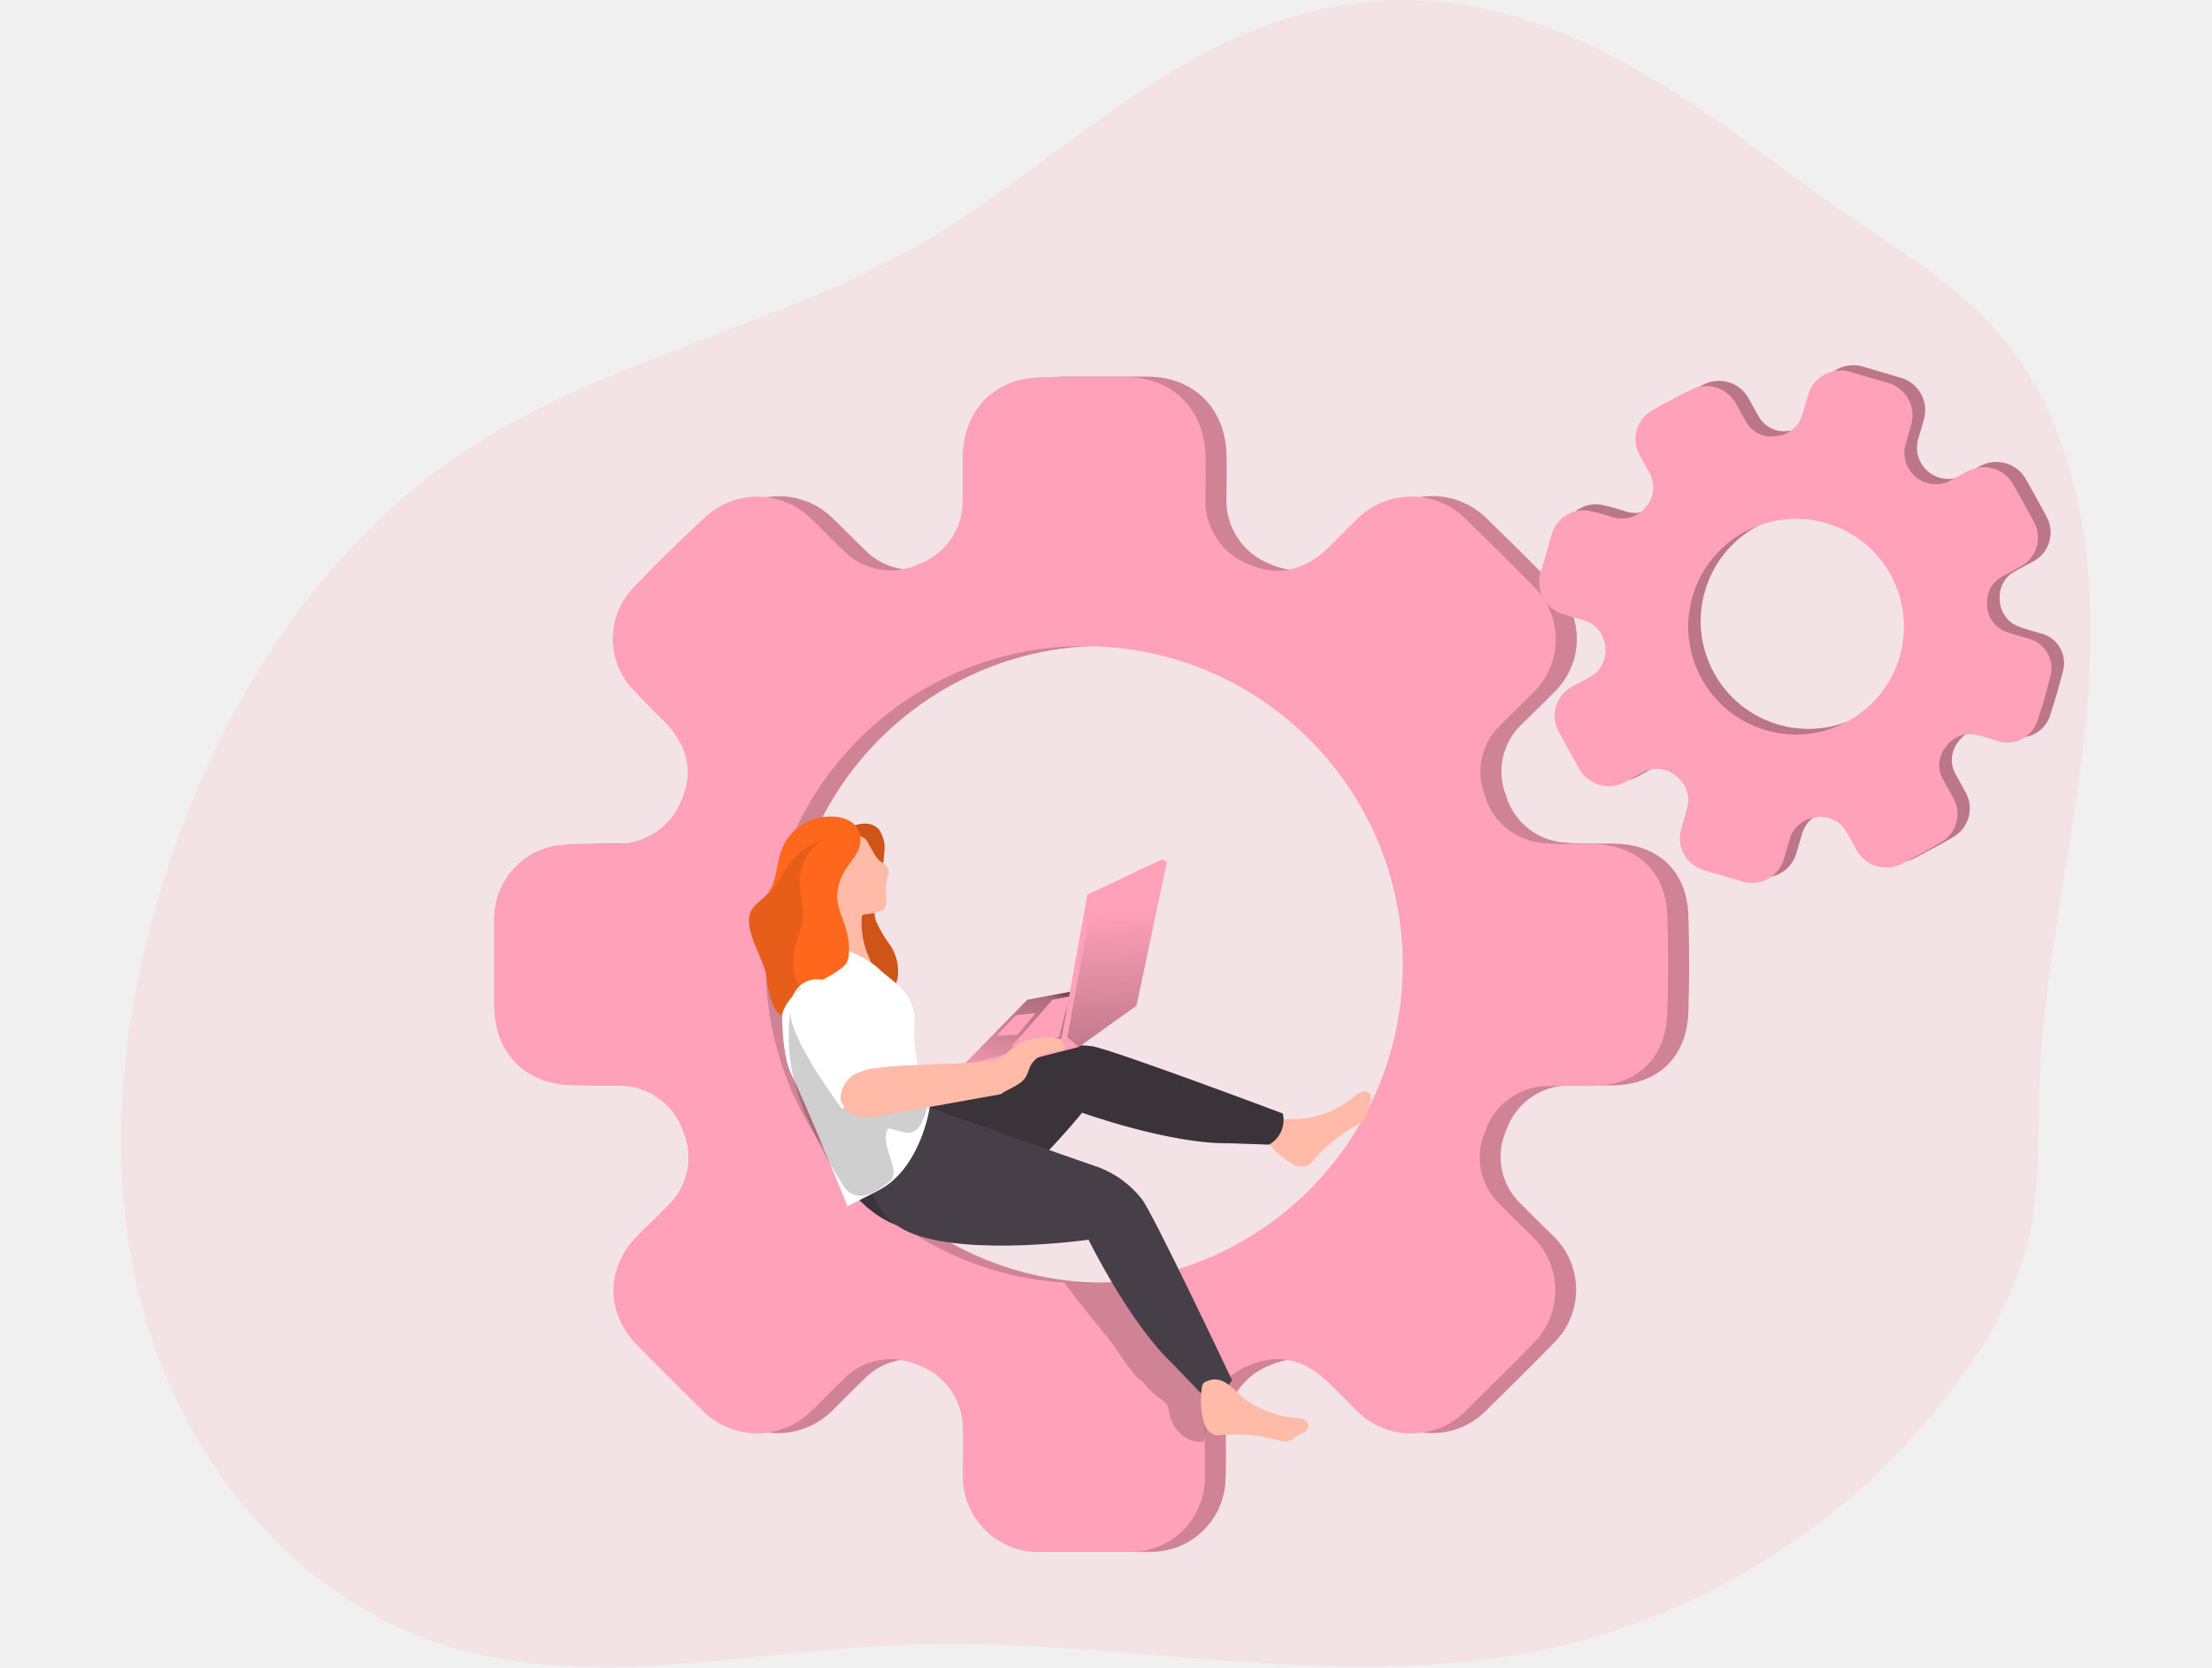
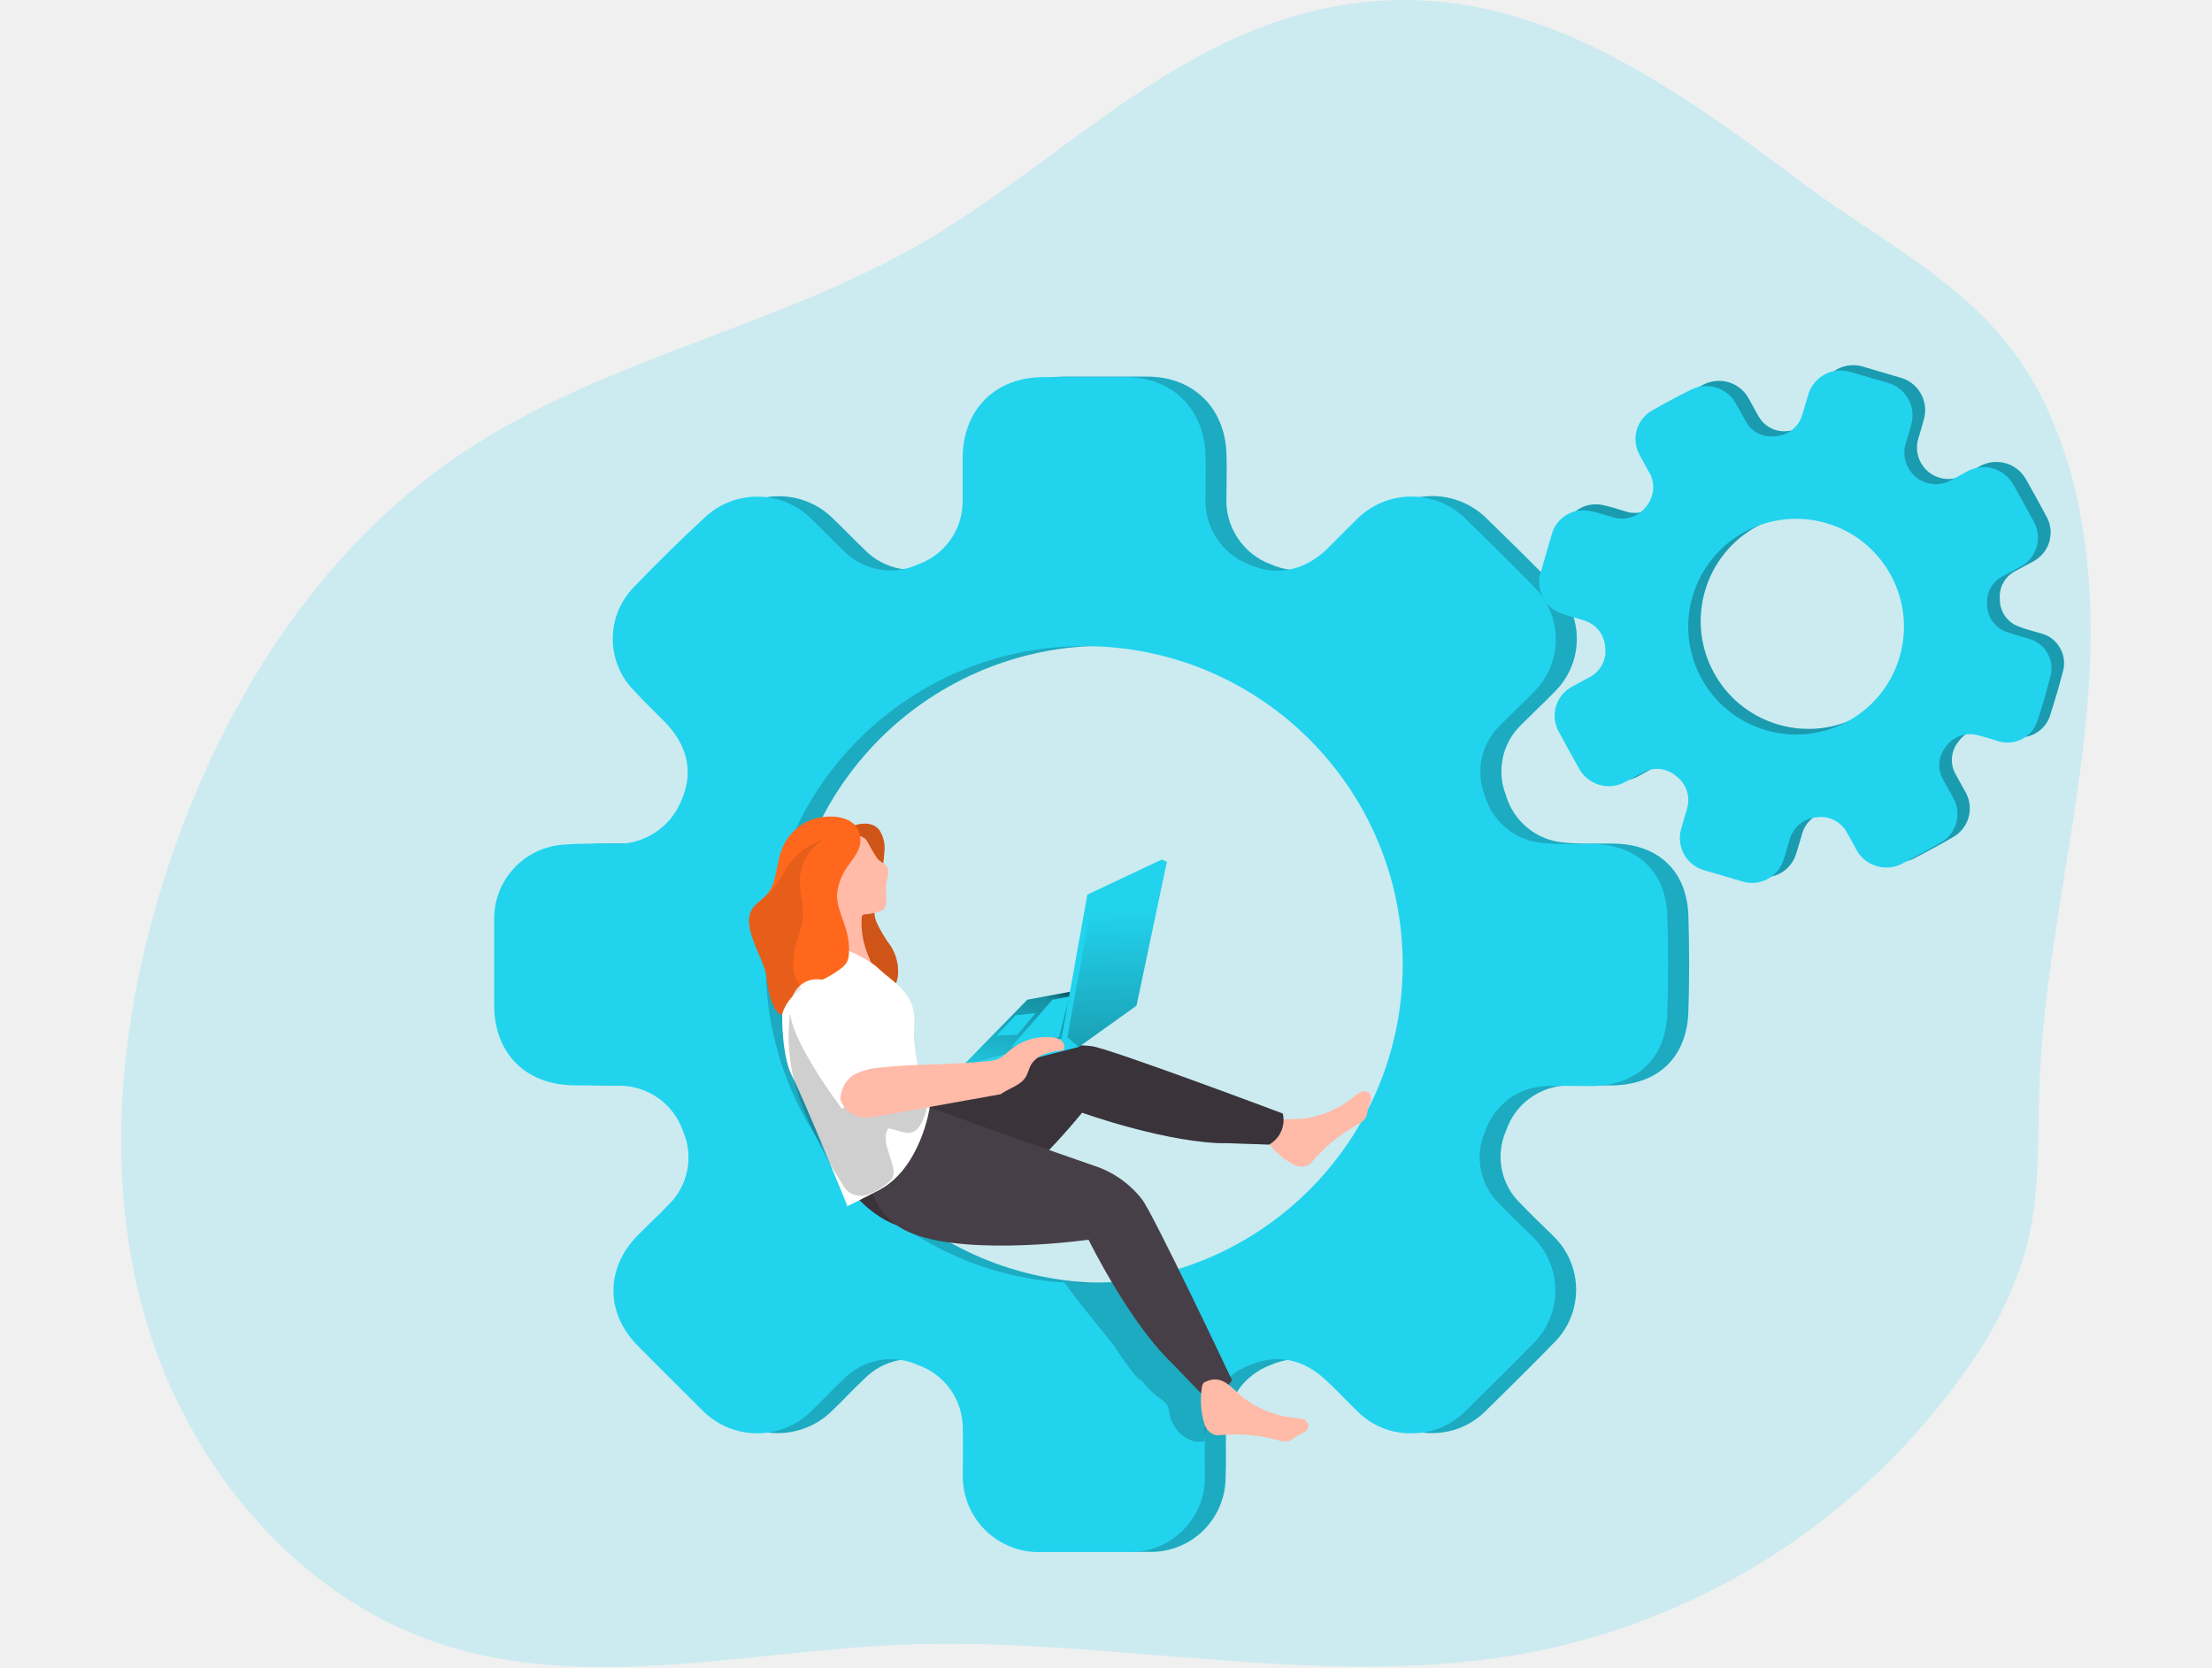
<svg xmlns="http://www.w3.org/2000/svg" xmlns:xlink="http://www.w3.org/1999/xlink" id="Layer_1" data-name="Layer 1" viewBox="0 0 273.96 231.89" width="406" height="306" class="illustration styles_illustrationTablet__1DWOa">
  <defs>
    <linearGradient id="linear-gradient" x1="128.14" y1="133.63" x2="122.41" y2="152.45" gradientUnits="userSpaceOnUse">
      <stop offset="0.01" />
      <stop offset="0.13" stop-opacity="0.69" />
      <stop offset="0.25" stop-opacity="0.32" />
      <stop offset="1" stop-opacity="0" />
    </linearGradient>
    <linearGradient id="linear-gradient-2" x1="139.7" y1="160.1" x2="138.29" y2="126.45" xlink:href="#linear-gradient" />
  </defs>
-   <path d="M191.15,10.92c-18.53,6.19-32.7,21-49.6,30.85C121.31,53.51,97.28,57.89,77.8,70.84c-20.36,13.53-34,35.49-41.5,58.75-6.43,20-8.64,41.88-2.74,62s20.74,38.29,40.68,44.94c20.49,6.83,42.74,1.12,64.32.22,29.51-1.24,59.41,6.66,88.38.91A96.56,96.56,0,0,0,287,198.15a53.43,53.43,0,0,0,8.18-16.85c1.86-7.29,1.47-14.93,1.76-22.45.69-18.32,5.49-36.27,6.8-54.56,1-13.86-.2-28.71-6.62-41.27-7.39-14.48-20.7-20.26-33.09-29.53C242.31,17.21,220,1.29,191.15,10.92Z" transform="translate(-30.12 -8)" fill="#ffa1b8" opacity="0.18" style="isolation: isolate;" />
+   <path d="M191.15,10.92c-18.53,6.19-32.7,21-49.6,30.85C121.31,53.51,97.28,57.89,77.8,70.84c-20.36,13.53-34,35.49-41.5,58.75-6.43,20-8.64,41.88-2.74,62s20.74,38.29,40.68,44.94c20.49,6.83,42.74,1.12,64.32.22,29.51-1.24,59.41,6.66,88.38.91A96.56,96.56,0,0,0,287,198.15a53.43,53.43,0,0,0,8.18-16.85c1.86-7.29,1.47-14.93,1.76-22.45.69-18.32,5.49-36.27,6.8-54.56,1-13.86-.2-28.71-6.62-41.27-7.39-14.48-20.7-20.26-33.09-29.53C242.31,17.21,220,1.29,191.15,10.92Z" transform="translate(-30.12 -8)" fill="#22d3ee" opacity="0.18" style="isolation: isolate;" />
  <g id="Q83r0t">
-     <path d="M276.08,127.68a4.56,4.56,0,0,1-2.82-2.18c-.45-.79-.86-1.61-1.32-2.39a4.14,4.14,0,0,0-4.31-2.22,4.21,4.21,0,0,0-3.72,3.12c-.3.93-.53,1.87-.84,2.79a4.59,4.59,0,0,1-5.77,3c-1.74-.49-3.49-1-5.23-1.53a4.65,4.65,0,0,1-3.23-5.82c.25-.93.57-1.85.81-2.79a4.15,4.15,0,0,0-1.55-4.52,4,4,0,0,0-4.65-.45c-.81.41-1.59.88-2.4,1.3a4.73,4.73,0,0,1-6.46-2c-.92-1.64-1.83-3.28-2.72-4.94a4.58,4.58,0,0,1,1.89-6.43c.76-.43,1.55-.82,2.31-1.26a4,4,0,0,0,2.19-4.14,4.12,4.12,0,0,0-2.94-3.75c-.92-.32-1.87-.54-2.79-.84a4.65,4.65,0,0,1-3.18-6.08c.48-1.65,1-3.31,1.46-5a4.57,4.57,0,0,1,5.45-3.29c1,.2,1.93.52,2.89.8A4.25,4.25,0,0,0,244,77.73a4.2,4.2,0,0,0,.28-5c-.41-.74-.83-1.47-1.21-2.23a4.53,4.53,0,0,1,1.82-6.17c1.77-1,3.57-2,5.39-2.87a4.7,4.7,0,0,1,6.18,1.91c.47.81.89,1.66,1.37,2.46A4.05,4.05,0,0,0,262,67.94a4.11,4.11,0,0,0,3.71-3c.28-.87.5-1.75.77-2.62a4.71,4.71,0,0,1,6.13-3.26l4.86,1.43a4.68,4.68,0,0,1,3.36,5.92c-.21.85-.48,1.68-.73,2.52a4.37,4.37,0,0,0,6.34,5.11c.74-.4,1.48-.82,2.23-1.21a4.72,4.72,0,0,1,6.41,1.87q1.44,2.54,2.81,5.1a4.55,4.55,0,0,1-1.86,6.3c-.82.46-1.66.87-2.48,1.34a4,4,0,0,0-2.13,3.89,4,4,0,0,0,2.6,3.8c.95.39,2,.62,3,.93a4.28,4.28,0,0,1,3.12,5.53c-.49,1.91-1.05,3.81-1.66,5.68a4.37,4.37,0,0,1-5.78,3c-.87-.24-1.74-.54-2.62-.74a4.07,4.07,0,0,0-4.4,1.6,4,4,0,0,0-.39,4.58c.43.83.92,1.63,1.36,2.46a4.59,4.59,0,0,1-1.85,6.32c-1.69,1-3.4,1.87-5.11,2.79A4.55,4.55,0,0,1,276.08,127.68ZM250.42,90.15A15,15,0,1,0,269.1,80,15,15,0,0,0,250.42,90.15Z" transform="translate(-30.12 -8)" fill="#ffa1b8" />
+     <path d="M276.08,127.68a4.56,4.56,0,0,1-2.82-2.18c-.45-.79-.86-1.61-1.32-2.39a4.14,4.14,0,0,0-4.31-2.22,4.21,4.21,0,0,0-3.72,3.12c-.3.93-.53,1.87-.84,2.79a4.59,4.59,0,0,1-5.77,3c-1.74-.49-3.49-1-5.23-1.53a4.65,4.65,0,0,1-3.23-5.82c.25-.93.57-1.85.81-2.79a4.15,4.15,0,0,0-1.55-4.52,4,4,0,0,0-4.65-.45c-.81.41-1.59.88-2.4,1.3a4.73,4.73,0,0,1-6.46-2c-.92-1.64-1.83-3.28-2.72-4.94a4.58,4.58,0,0,1,1.89-6.43c.76-.43,1.55-.82,2.31-1.26a4,4,0,0,0,2.19-4.14,4.12,4.12,0,0,0-2.94-3.75c-.92-.32-1.87-.54-2.79-.84a4.65,4.65,0,0,1-3.18-6.08c.48-1.65,1-3.31,1.46-5a4.57,4.57,0,0,1,5.45-3.29c1,.2,1.93.52,2.89.8A4.25,4.25,0,0,0,244,77.73a4.2,4.2,0,0,0,.28-5c-.41-.74-.83-1.47-1.21-2.23a4.53,4.53,0,0,1,1.82-6.17c1.77-1,3.57-2,5.39-2.87a4.7,4.7,0,0,1,6.18,1.91c.47.81.89,1.66,1.37,2.46A4.05,4.05,0,0,0,262,67.94a4.11,4.11,0,0,0,3.71-3c.28-.87.5-1.75.77-2.62a4.71,4.71,0,0,1,6.13-3.26l4.86,1.43a4.68,4.68,0,0,1,3.36,5.92c-.21.85-.48,1.68-.73,2.52a4.37,4.37,0,0,0,6.34,5.11c.74-.4,1.48-.82,2.23-1.21a4.72,4.72,0,0,1,6.41,1.87q1.44,2.54,2.81,5.1a4.55,4.55,0,0,1-1.86,6.3c-.82.46-1.66.87-2.48,1.34a4,4,0,0,0-2.13,3.89,4,4,0,0,0,2.6,3.8c.95.39,2,.62,3,.93a4.28,4.28,0,0,1,3.12,5.53c-.49,1.91-1.05,3.81-1.66,5.68a4.37,4.37,0,0,1-5.78,3c-.87-.24-1.74-.54-2.62-.74a4.07,4.07,0,0,0-4.4,1.6,4,4,0,0,0-.39,4.58c.43.83.92,1.63,1.36,2.46a4.59,4.59,0,0,1-1.85,6.32c-1.69,1-3.4,1.87-5.11,2.79A4.55,4.55,0,0,1,276.08,127.68ZM250.42,90.15A15,15,0,1,0,269.1,80,15,15,0,0,0,250.42,90.15Z" transform="translate(-30.12 -8)" fill="#22d3ee" />
  </g>
  <g id="Q83r0t-2" data-name="Q83r0t">
-     <path d="M212.56,207.31a10.42,10.42,0,0,1-7.52-3c-1.48-1.42-2.88-2.94-4.38-4.34-3.14-2.94-6.76-3.82-10.77-2.09a9.53,9.53,0,0,0-6.11,9.15c-.05,2.2.05,4.4-.05,6.59a10.37,10.37,0,0,1-10.61,10.21q-6.17,0-12.34,0a10.54,10.54,0,0,1-10.73-10.59c-.05-2.2,0-4.4,0-6.59a9.32,9.32,0,0,0-6.22-8.82,9.16,9.16,0,0,0-10.41,2c-1.5,1.4-2.89,2.92-4.38,4.34a10.71,10.71,0,0,1-15.28-.12q-4.56-4.47-9-9c-4.41-4.49-4.39-10.7,0-15.19,1.39-1.42,2.85-2.76,4.22-4.2a9.2,9.2,0,0,0,2.14-10.39,9.35,9.35,0,0,0-8.79-6.28c-2.19-.1-4.39,0-6.59-.06-6.58-.24-10.75-4.6-10.76-11.18,0-3.9,0-7.8,0-11.7a10.32,10.32,0,0,1,9.75-10.61c2.26-.19,4.54-.12,6.8-.12,4.52,0,7.75-2,9.54-6.16,1.69-3.91.75-7.7-2.57-11-1.35-1.35-2.74-2.68-4-4.07a10.29,10.29,0,0,1,0-14.57q4.82-5,9.88-9.67A10.65,10.65,0,0,1,129,80c1.54,1.46,3,3,4.55,4.48a9.16,9.16,0,0,0,10.42,1.92,9.31,9.31,0,0,0,6.16-8.86c.05-2,0-4.11,0-6.16.15-6.61,4.61-11,11.23-11h11.49c6.35,0,10.81,4.33,11,10.73.08,2,0,4,0,6a9.47,9.47,0,0,0,6.1,9.35c3.86,1.7,7.77.83,10.92-2.27,1.36-1.35,2.69-2.73,4.07-4.06a10.69,10.69,0,0,1,15.12,0q4.74,4.59,9.36,9.29a10.31,10.31,0,0,1,0,14.87c-1.48,1.53-3.06,3-4.54,4.48a9,9,0,0,0-2.16,9.82,9.16,9.16,0,0,0,8.08,6.59c2.31.25,4.67.1,7,.15,6.17.11,10.1,3.85,10.3,10,.14,4.46.15,8.93,0,13.4-.22,6.37-4.25,10.15-10.64,10.23-2,0-4.11-.07-6.16,0a9.24,9.24,0,0,0-8.55,6.28,9,9,0,0,0,2.06,10.2c1.47,1.53,3,3,4.53,4.49a10.38,10.38,0,0,1,0,14.89c-3.07,3.16-6.2,6.23-9.34,9.32A10.46,10.46,0,0,1,212.56,207.31ZM122.69,142a44.3,44.3,0,1,0,44.43-44.19A44.21,44.21,0,0,0,122.69,142Z" transform="translate(-30.12 -8)" fill="#ffa1b8" />
+     <path d="M212.56,207.31a10.42,10.42,0,0,1-7.52-3c-1.48-1.42-2.88-2.94-4.38-4.34-3.14-2.94-6.76-3.82-10.77-2.09a9.53,9.53,0,0,0-6.11,9.15c-.05,2.2.05,4.4-.05,6.59a10.37,10.37,0,0,1-10.61,10.21q-6.17,0-12.34,0a10.54,10.54,0,0,1-10.73-10.59c-.05-2.2,0-4.4,0-6.59a9.32,9.32,0,0,0-6.22-8.82,9.16,9.16,0,0,0-10.41,2c-1.5,1.4-2.89,2.92-4.38,4.34a10.71,10.71,0,0,1-15.28-.12q-4.56-4.47-9-9c-4.41-4.49-4.39-10.7,0-15.19,1.39-1.42,2.85-2.76,4.22-4.2a9.2,9.2,0,0,0,2.14-10.39,9.35,9.35,0,0,0-8.79-6.28c-2.19-.1-4.39,0-6.59-.06-6.58-.24-10.75-4.6-10.76-11.18,0-3.9,0-7.8,0-11.7a10.32,10.32,0,0,1,9.75-10.61c2.26-.19,4.54-.12,6.8-.12,4.52,0,7.75-2,9.54-6.16,1.69-3.91.75-7.7-2.57-11-1.35-1.35-2.74-2.68-4-4.07a10.29,10.29,0,0,1,0-14.57q4.82-5,9.88-9.67A10.65,10.65,0,0,1,129,80c1.54,1.46,3,3,4.55,4.48a9.16,9.16,0,0,0,10.42,1.92,9.31,9.31,0,0,0,6.16-8.86c.05-2,0-4.11,0-6.16.15-6.61,4.61-11,11.23-11h11.49c6.35,0,10.81,4.33,11,10.73.08,2,0,4,0,6a9.47,9.47,0,0,0,6.1,9.35c3.86,1.7,7.77.83,10.92-2.27,1.36-1.35,2.69-2.73,4.07-4.06a10.69,10.69,0,0,1,15.12,0q4.74,4.59,9.36,9.29a10.31,10.31,0,0,1,0,14.87c-1.48,1.53-3.06,3-4.54,4.48a9,9,0,0,0-2.16,9.82,9.16,9.16,0,0,0,8.08,6.59c2.31.25,4.67.1,7,.15,6.17.11,10.1,3.85,10.3,10,.14,4.46.15,8.93,0,13.4-.22,6.37-4.25,10.15-10.64,10.23-2,0-4.11-.07-6.16,0a9.24,9.24,0,0,0-8.55,6.28,9,9,0,0,0,2.06,10.2c1.47,1.53,3,3,4.53,4.49a10.38,10.38,0,0,1,0,14.89c-3.07,3.16-6.2,6.23-9.34,9.32A10.46,10.46,0,0,1,212.56,207.31ZM122.69,142a44.3,44.3,0,1,0,44.43-44.19A44.21,44.21,0,0,0,122.69,142Z" transform="translate(-30.12 -8)" fill="#22d3ee" />
  </g>
  <g id="Q83r0t-3" data-name="Q83r0t" opacity="0.19">
    <path d="M212.56,207.31a10.42,10.42,0,0,1-7.52-3c-1.48-1.42-2.88-2.94-4.38-4.34-3.14-2.94-6.76-3.82-10.77-2.09a9.53,9.53,0,0,0-6.11,9.15c-.05,2.2.05,4.4-.05,6.59a10.37,10.37,0,0,1-10.61,10.21q-6.17,0-12.34,0a10.54,10.54,0,0,1-10.73-10.59c-.05-2.2,0-4.4,0-6.59a9.32,9.32,0,0,0-6.22-8.82,9.16,9.16,0,0,0-10.41,2c-1.5,1.4-2.89,2.92-4.38,4.34a10.71,10.71,0,0,1-15.28-.12q-4.56-4.47-9-9c-4.41-4.49-4.39-10.7,0-15.19,1.39-1.42,2.85-2.76,4.22-4.2a9.2,9.2,0,0,0,2.14-10.39,9.35,9.35,0,0,0-8.79-6.28c-2.19-.1-4.39,0-6.59-.06-6.58-.24-10.75-4.6-10.76-11.18,0-3.9,0-7.8,0-11.7a10.32,10.32,0,0,1,9.75-10.61c2.26-.19,4.54-.12,6.8-.12,4.52,0,7.75-2,9.54-6.16,1.69-3.91.75-7.7-2.57-11-1.35-1.35-2.74-2.68-4-4.07a10.29,10.29,0,0,1,0-14.57q4.82-5,9.88-9.67A10.65,10.65,0,0,1,129,80c1.54,1.46,3,3,4.55,4.48a9.16,9.16,0,0,0,10.42,1.92,9.31,9.31,0,0,0,6.16-8.86c.05-2,0-4.11,0-6.16.15-6.61,4.61-11,11.23-11h11.49c6.35,0,10.81,4.33,11,10.73.08,2,0,4,0,6a9.47,9.47,0,0,0,6.1,9.35c3.86,1.7,7.77.83,10.92-2.27,1.36-1.35,2.69-2.73,4.07-4.06a10.69,10.69,0,0,1,15.12,0q4.74,4.59,9.36,9.29a10.31,10.31,0,0,1,0,14.87c-1.48,1.53-3.06,3-4.54,4.48a9,9,0,0,0-2.16,9.82,9.16,9.16,0,0,0,8.08,6.59c2.31.25,4.67.1,7,.15,6.17.11,10.1,3.85,10.3,10,.14,4.46.15,8.93,0,13.4-.22,6.37-4.25,10.15-10.64,10.23-2,0-4.11-.07-6.16,0a9.24,9.24,0,0,0-8.55,6.28,9,9,0,0,0,2.06,10.2c1.47,1.53,3,3,4.53,4.49a10.38,10.38,0,0,1,0,14.89c-3.07,3.16-6.2,6.23-9.34,9.32A10.46,10.46,0,0,1,212.56,207.31ZM122.69,142a44.3,44.3,0,1,0,44.43-44.19A44.21,44.21,0,0,0,122.69,142Z" transform="translate(-30.12 -8)" fill="#020202" />
  </g>
  <path d="M135.54,123.4a4.59,4.59,0,0,1,.72,3.2,19.13,19.13,0,0,1-.46,3.2c-.5,2.09-1.35,4.27-.69,6.31a17.8,17.8,0,0,0,2.06,3.48,6.59,6.59,0,0,1,1,4A4.4,4.4,0,0,1,136,147c-1.65-3.06-4.28-5.45-6.45-8.17s-4-6.09-3.43-9.52a8.05,8.05,0,0,1,3.62-5.44C131.17,123,134.1,121.65,135.54,123.4Z" transform="translate(-30.12 -8)" fill="#ff681c" />
  <path d="M135.54,123.4a4.59,4.59,0,0,1,.72,3.2,19.13,19.13,0,0,1-.46,3.2c-.5,2.09-1.35,4.27-.69,6.31a17.8,17.8,0,0,0,2.06,3.48,6.59,6.59,0,0,1,1,4A4.4,4.4,0,0,1,136,147c-1.65-3.06-4.28-5.45-6.45-8.17s-4-6.09-3.43-9.52a8.05,8.05,0,0,1,3.62-5.44C131.17,123,134.1,121.65,135.54,123.4Z" transform="translate(-30.12 -8)" fill="#020202" opacity="0.19" />
  <g id="Q83r0t-4" data-name="Q83r0t">
-     <path d="M209.64,207.34a10.36,10.36,0,0,1-7.51-3c-1.48-1.42-2.88-2.93-4.38-4.34-3.14-2.94-6.77-3.82-10.77-2.09a9.56,9.56,0,0,0-6.12,9.15c-.05,2.2,0,4.4,0,6.59a10.39,10.39,0,0,1-10.62,10.21q-6.16,0-12.33,0a10.54,10.54,0,0,1-10.73-10.59c0-2.19.05-4.4,0-6.59a9.32,9.32,0,0,0-6.21-8.82,9.17,9.17,0,0,0-10.42,2c-1.5,1.4-2.89,2.92-4.38,4.34a10.71,10.71,0,0,1-15.28-.12c-3-3-6.06-6-9-9-4.41-4.49-4.39-10.7,0-15.19,1.39-1.42,2.86-2.76,4.23-4.2a9.19,9.19,0,0,0,2.14-10.39A9.35,9.35,0,0,0,99.37,159c-2.2-.1-4.4,0-6.6-.06C86.2,158.73,82,154.36,82,147.78c0-3.9,0-7.8,0-11.7a10.33,10.33,0,0,1,9.76-10.61c2.25-.19,4.53-.12,6.8-.12a9.61,9.61,0,0,0,9.53-6.16c1.7-3.91.76-7.7-2.57-11-1.35-1.35-2.73-2.68-4-4.07a10.27,10.27,0,0,1,0-14.56q4.8-5,9.87-9.68a10.66,10.66,0,0,1,14.66.23c1.54,1.46,3,3,4.54,4.48A9.18,9.18,0,0,0,141,86.48a9.3,9.3,0,0,0,6.16-8.87c0-2,0-4.11,0-6.16.15-6.61,4.61-11,11.24-11h11.48c6.35,0,10.81,4.33,11.06,10.73.08,2,0,4,0,6a9.47,9.47,0,0,0,6.1,9.34c3.85,1.7,7.76.83,10.91-2.27,1.37-1.34,2.69-2.73,4.07-4.06a10.71,10.71,0,0,1,15.13,0c3.15,3.06,6.28,6.15,9.35,9.29a10.32,10.32,0,0,1,0,14.87c-1.49,1.53-3.07,3-4.54,4.49a9,9,0,0,0-2.17,9.81,9.16,9.16,0,0,0,8.08,6.59c2.32.25,4.67.1,7,.15,6.17.11,10.11,3.86,10.31,10,.14,4.46.14,8.94,0,13.4C245,155.19,241,159,234.57,159.05c-2.06,0-4.12-.07-6.17,0a9.25,9.25,0,0,0-8.55,6.28,9,9,0,0,0,2.06,10.2c1.47,1.53,3.06,3,4.54,4.49a10.39,10.39,0,0,1,0,14.9c-3.06,3.15-6.2,6.22-9.33,9.31A10.43,10.43,0,0,1,209.64,207.34Zm-89.87-65.28a44.3,44.3,0,1,0,44.44-44.2A44.22,44.22,0,0,0,119.77,142.06Z" transform="translate(-30.12 -8)" fill="#ffa1b8" />
+     <path d="M209.64,207.34a10.36,10.36,0,0,1-7.51-3c-1.48-1.42-2.88-2.93-4.38-4.34-3.14-2.94-6.77-3.82-10.77-2.09a9.56,9.56,0,0,0-6.12,9.15c-.05,2.2,0,4.4,0,6.59a10.39,10.39,0,0,1-10.62,10.21q-6.16,0-12.33,0a10.54,10.54,0,0,1-10.73-10.59c0-2.19.05-4.4,0-6.59a9.32,9.32,0,0,0-6.21-8.82,9.17,9.17,0,0,0-10.42,2c-1.5,1.4-2.89,2.92-4.38,4.34a10.71,10.71,0,0,1-15.28-.12c-3-3-6.06-6-9-9-4.41-4.49-4.39-10.7,0-15.19,1.39-1.42,2.86-2.76,4.23-4.2a9.19,9.19,0,0,0,2.14-10.39A9.35,9.35,0,0,0,99.37,159c-2.2-.1-4.4,0-6.6-.06C86.2,158.73,82,154.36,82,147.78c0-3.9,0-7.8,0-11.7a10.33,10.33,0,0,1,9.76-10.61c2.25-.19,4.53-.12,6.8-.12a9.61,9.61,0,0,0,9.53-6.16c1.7-3.91.76-7.7-2.57-11-1.35-1.35-2.73-2.68-4-4.07a10.27,10.27,0,0,1,0-14.56q4.8-5,9.87-9.68a10.66,10.66,0,0,1,14.66.23c1.54,1.46,3,3,4.54,4.48A9.18,9.18,0,0,0,141,86.48a9.3,9.3,0,0,0,6.16-8.87c0-2,0-4.11,0-6.16.15-6.61,4.61-11,11.24-11h11.48c6.35,0,10.81,4.33,11.06,10.73.08,2,0,4,0,6a9.47,9.47,0,0,0,6.1,9.34c3.85,1.7,7.76.83,10.91-2.27,1.37-1.34,2.69-2.73,4.07-4.06a10.71,10.71,0,0,1,15.13,0c3.15,3.06,6.28,6.15,9.35,9.29a10.32,10.32,0,0,1,0,14.87c-1.49,1.53-3.07,3-4.54,4.49a9,9,0,0,0-2.17,9.81,9.16,9.16,0,0,0,8.08,6.59c2.32.25,4.67.1,7,.15,6.17.11,10.11,3.86,10.31,10,.14,4.46.14,8.94,0,13.4C245,155.19,241,159,234.57,159.05c-2.06,0-4.12-.07-6.17,0a9.25,9.25,0,0,0-8.55,6.28,9,9,0,0,0,2.06,10.2c1.47,1.53,3.06,3,4.54,4.49a10.39,10.39,0,0,1,0,14.9c-3.06,3.15-6.2,6.22-9.33,9.31A10.43,10.43,0,0,1,209.64,207.34Zm-89.87-65.28a44.3,44.3,0,1,0,44.44-44.2A44.22,44.22,0,0,0,119.77,142.06Z" transform="translate(-30.12 -8)" fill="#22d3ee" />
  </g>
  <path d="M172.08,200a11.74,11.74,0,0,0,2.25,2.31,3.89,3.89,0,0,1,1.29,1.12,4,4,0,0,1,.3,1.17c.41,2.27,2.59,4.36,4.84,3.85l1.08-7.56a3.7,3.7,0,0,0,0-1.75,3.62,3.62,0,0,0-1-1.32,44.1,44.1,0,0,1-7-8.93,5.78,5.78,0,0,0-1.91-2.29c-.81-.47,0-1.06-.92-.8-2.42.68-4.07.64-9.69.59,0,0,1.77,2.4,2.55,3.36l4.13,5.13C168.52,195.59,171.31,200,172.08,200Z" transform="translate(-30.12 -8)" fill="#020202" opacity="0.19" />
  <g id="Q83r0t-5" data-name="Q83r0t" opacity="0.27">
    <path d="M276.08,127.68a4.56,4.56,0,0,1-2.82-2.18c-.45-.79-.86-1.61-1.32-2.39a4.14,4.14,0,0,0-4.31-2.22,4.21,4.21,0,0,0-3.72,3.12c-.3.93-.53,1.87-.84,2.79a4.59,4.59,0,0,1-5.77,3c-1.74-.49-3.49-1-5.23-1.53a4.65,4.65,0,0,1-3.23-5.82c.25-.93.57-1.85.81-2.79a4.15,4.15,0,0,0-1.55-4.52,4,4,0,0,0-4.65-.45c-.81.41-1.59.88-2.4,1.3a4.73,4.73,0,0,1-6.46-2c-.92-1.64-1.83-3.28-2.72-4.94a4.58,4.58,0,0,1,1.89-6.43c.76-.43,1.55-.82,2.31-1.26a4,4,0,0,0,2.19-4.14,4.12,4.12,0,0,0-2.94-3.75c-.92-.32-1.87-.54-2.79-.84a4.65,4.65,0,0,1-3.18-6.08c.48-1.65,1-3.31,1.46-5a4.57,4.57,0,0,1,5.45-3.29c1,.2,1.93.52,2.89.8A4.25,4.25,0,0,0,244,77.73a4.2,4.2,0,0,0,.28-5c-.41-.74-.83-1.47-1.21-2.23a4.53,4.53,0,0,1,1.82-6.17c1.77-1,3.57-2,5.39-2.87a4.7,4.7,0,0,1,6.18,1.91c.47.81.89,1.66,1.37,2.46A4.05,4.05,0,0,0,262,67.94a4.11,4.11,0,0,0,3.71-3c.28-.87.5-1.75.77-2.62a4.71,4.71,0,0,1,6.13-3.26l4.86,1.43a4.68,4.68,0,0,1,3.36,5.92c-.21.85-.48,1.68-.73,2.52a4.37,4.37,0,0,0,6.34,5.11c.74-.4,1.48-.82,2.23-1.21a4.72,4.72,0,0,1,6.41,1.87q1.44,2.54,2.81,5.1a4.55,4.55,0,0,1-1.86,6.3c-.82.46-1.66.87-2.48,1.34a4,4,0,0,0-2.13,3.89,4,4,0,0,0,2.6,3.8c.95.39,2,.62,3,.93a4.28,4.28,0,0,1,3.12,5.53c-.49,1.91-1.05,3.81-1.66,5.68a4.37,4.37,0,0,1-5.78,3c-.87-.24-1.74-.54-2.62-.74a4.07,4.07,0,0,0-4.4,1.6,4,4,0,0,0-.39,4.58c.43.83.92,1.63,1.36,2.46a4.59,4.59,0,0,1-1.85,6.32c-1.69,1-3.4,1.87-5.11,2.79A4.55,4.55,0,0,1,276.08,127.68ZM250.42,90.15A15,15,0,1,0,269.1,80,15,15,0,0,0,250.42,90.15Z" transform="translate(-30.12 -8)" fill="#020202" />
  </g>
  <g id="Q83r0t-6" data-name="Q83r0t">
-     <path d="M274.35,128.47a4.6,4.6,0,0,1-2.82-2.19c-.45-.79-.85-1.6-1.32-2.38a4.12,4.12,0,0,0-4.3-2.23,4.22,4.22,0,0,0-3.73,3.13c-.29.92-.52,1.87-.84,2.78a4.58,4.58,0,0,1-5.76,3q-2.62-.75-5.23-1.53a4.66,4.66,0,0,1-3.24-5.82c.25-.94.57-1.86.81-2.8a4.12,4.12,0,0,0-1.54-4.51,4.06,4.06,0,0,0-4.66-.46c-.81.41-1.59.88-2.4,1.3a4.73,4.73,0,0,1-6.46-1.94q-1.38-2.46-2.72-4.94a4.59,4.59,0,0,1,1.89-6.44c.77-.43,1.56-.82,2.31-1.25a4.08,4.08,0,0,0,2.2-4.14,4.14,4.14,0,0,0-2.95-3.76c-.92-.31-1.87-.53-2.79-.84a4.64,4.64,0,0,1-3.17-6.07q.72-2.49,1.45-5a4.56,4.56,0,0,1,5.45-3.29c1,.2,1.94.51,2.9.79a4.24,4.24,0,0,0,4.8-1.43,4.16,4.16,0,0,0,.28-5c-.4-.74-.83-1.47-1.21-2.22a4.54,4.54,0,0,1,1.82-6.17q2.65-1.52,5.39-2.88a4.72,4.72,0,0,1,6.19,1.91c.47.82.88,1.66,1.37,2.46a4,4,0,0,0,4.17,2.11,4.11,4.11,0,0,0,3.71-3c.28-.86.5-1.75.78-2.61a4.7,4.7,0,0,1,6.12-3.26l4.87,1.42a4.69,4.69,0,0,1,3.36,5.92c-.22.85-.48,1.69-.73,2.53a4.37,4.37,0,0,0,6.33,5.11c.75-.4,1.48-.83,2.23-1.22a4.72,4.72,0,0,1,6.41,1.88q1.44,2.52,2.82,5.1a4.55,4.55,0,0,1-1.87,6.29c-.81.47-1.66.88-2.48,1.34a4,4,0,0,0-2.13,3.89,4,4,0,0,0,2.61,3.8c1,.39,2,.62,3,.93a4.28,4.28,0,0,1,3.12,5.54c-.49,1.91-1,3.81-1.66,5.68a4.37,4.37,0,0,1-5.78,3c-.87-.25-1.73-.54-2.62-.75a4.08,4.08,0,0,0-4.4,1.6,4,4,0,0,0-.39,4.58c.43.84.93,1.64,1.37,2.47A4.58,4.58,0,0,1,283,125.3c-1.69,1-3.4,1.87-5.11,2.79A4.63,4.63,0,0,1,274.35,128.47ZM248.69,90.94a15,15,0,1,0,18.68-10.16A15,15,0,0,0,248.69,90.94Z" transform="translate(-30.12 -8)" fill="#ffa1b8" />
+     <path d="M274.35,128.47a4.6,4.6,0,0,1-2.82-2.19c-.45-.79-.85-1.6-1.32-2.38a4.12,4.12,0,0,0-4.3-2.23,4.22,4.22,0,0,0-3.73,3.13c-.29.92-.52,1.87-.84,2.78a4.58,4.58,0,0,1-5.76,3q-2.62-.75-5.23-1.53a4.66,4.66,0,0,1-3.24-5.82c.25-.94.57-1.86.81-2.8a4.12,4.12,0,0,0-1.54-4.51,4.06,4.06,0,0,0-4.66-.46c-.81.41-1.59.88-2.4,1.3a4.73,4.73,0,0,1-6.46-1.94q-1.38-2.46-2.72-4.94a4.59,4.59,0,0,1,1.89-6.44c.77-.43,1.56-.82,2.31-1.25a4.08,4.08,0,0,0,2.2-4.14,4.14,4.14,0,0,0-2.95-3.76c-.92-.31-1.87-.53-2.79-.84a4.64,4.64,0,0,1-3.17-6.07q.72-2.49,1.45-5a4.56,4.56,0,0,1,5.45-3.29c1,.2,1.94.51,2.9.79a4.24,4.24,0,0,0,4.8-1.43,4.16,4.16,0,0,0,.28-5c-.4-.74-.83-1.47-1.21-2.22a4.54,4.54,0,0,1,1.82-6.17q2.65-1.52,5.39-2.88a4.72,4.72,0,0,1,6.19,1.91c.47.82.88,1.66,1.37,2.46a4,4,0,0,0,4.17,2.11,4.11,4.11,0,0,0,3.71-3c.28-.86.5-1.75.78-2.61a4.7,4.7,0,0,1,6.12-3.26l4.87,1.42a4.69,4.69,0,0,1,3.36,5.92c-.22.85-.48,1.69-.73,2.53a4.37,4.37,0,0,0,6.33,5.11c.75-.4,1.48-.83,2.23-1.22a4.72,4.72,0,0,1,6.41,1.88q1.44,2.52,2.82,5.1a4.55,4.55,0,0,1-1.87,6.29c-.81.47-1.66.88-2.48,1.34a4,4,0,0,0-2.13,3.89,4,4,0,0,0,2.61,3.8c1,.39,2,.62,3,.93a4.28,4.28,0,0,1,3.12,5.54c-.49,1.91-1,3.81-1.66,5.68a4.37,4.37,0,0,1-5.78,3c-.87-.25-1.73-.54-2.62-.75a4.08,4.08,0,0,0-4.4,1.6,4,4,0,0,0-.39,4.58c.43.84.93,1.64,1.37,2.47A4.58,4.58,0,0,1,283,125.3c-1.69,1-3.4,1.87-5.11,2.79A4.63,4.63,0,0,1,274.35,128.47ZM248.69,90.94a15,15,0,1,0,18.68-10.16A15,15,0,0,0,248.69,90.94Z" transform="translate(-30.12 -8)" fill="#22d3ee" />
  </g>
  <path d="M201.6,160.54a3.76,3.76,0,0,1,1-.68,1.08,1.08,0,0,1,1.12.17,1.21,1.21,0,0,1,.2,1.12c-.1.38-.3.74-.39,1.12a6.27,6.27,0,0,1-.24,1.06,2.7,2.7,0,0,1-1.31,1.13,22.58,22.58,0,0,0-6.12,5,3.12,3.12,0,0,1-.55.54,2.33,2.33,0,0,1-2.23-.09,11.17,11.17,0,0,1-3.7-3.35,1.13,1.13,0,0,1-.26-.48.91.91,0,0,1,.08-.49c1-2.6,3.67-1.71,5.83-2.07A14,14,0,0,0,201.6,160.54Z" transform="translate(-30.12 -8)" fill="#ffbaa8" />
  <path d="M132.41,174.45s5.86,7.28,13.9,3.7,17.46-15.4,17.46-15.4S176,167.14,184.24,167l5.54.19a3.92,3.92,0,0,0,1.91-4.32s-24.27-9.12-26.57-9.36a13.84,13.84,0,0,0-8,1.33c-3.25,1.54-15.79,7.43-15.79,7.43Z" transform="translate(-30.12 -8)" fill="#473f47" />
  <path d="M132.41,174.45s5.86,7.28,13.9,3.7,17.46-15.4,17.46-15.4S176,167.14,184.24,167l5.54.19a3.92,3.92,0,0,0,1.91-4.32s-24.27-9.12-26.57-9.36a13.84,13.84,0,0,0-8,1.33c-3.25,1.54-15.79,7.43-15.79,7.43Z" transform="translate(-30.12 -8)" fill="#020202" opacity="0.19" />
  <path d="M134,167s-1.83,9.65,6.44,12.67,24.23.75,24.23.75,5.73,11.67,11.74,17.3l3.84,4a3.91,3.91,0,0,0,4.38-1.77s-11.09-23.44-12.57-25.21a13.91,13.91,0,0,0-6.7-4.64c-3.4-1.15-22.82-8.06-22.82-8.06Z" transform="translate(-30.12 -8)" fill="#473f47" />
  <path d="M193.39,205.19a3.62,3.62,0,0,1,1.18.21,1.07,1.07,0,0,1,.69.91,1.17,1.17,0,0,1-.64.93c-.33.21-.72.33-1.05.54a6.81,6.81,0,0,1-.91.6,2.72,2.72,0,0,1-1.73-.11,22.35,22.35,0,0,0-7.85-.68,2.84,2.84,0,0,1-.77,0,2.31,2.31,0,0,1-1.54-1.62,11.14,11.14,0,0,1-.33-5,1.12,1.12,0,0,1,.15-.53,1,1,0,0,1,.4-.29c2.52-1.17,3.82,1.32,5.63,2.57A14,14,0,0,0,193.39,205.19Z" transform="translate(-30.12 -8)" fill="#ffbaa8" />
-   <polygon points="136.99 125 133.19 145.61 117.21 149.71 116.98 148.3 131.6 144.26 135.15 124.77 136.99 125" fill="#ffa1b8" />
-   <polygon points="131.96 137.94 126.04 139.04 116.98 148.3 131.6 144.26 131.96 137.94" fill="#ffa1b8" />
+   <polygon points="136.99 125 133.19 145.61 117.21 149.71 116.98 148.3 131.6 144.26 135.15 124.77 136.99 125" fill="#22d3ee" />
+   <polygon points="131.96 137.94 126.04 139.04 116.98 148.3 131.6 144.26 131.96 137.94" fill="#22d3ee" />
  <polygon points="131.96 137.94 126.04 139.04 116.98 148.3 131.6 144.26 131.96 137.94" fill="url(#linear-gradient)" />
-   <polygon points="131.92 138.6 129.53 139.04 123.8 145.61 130.43 144.23 131.92 138.6" fill="#ffa1b8" />
-   <polygon points="130.74 144.74 134.39 124.42 144.74 119.54 145.45 119.86 131.6 144.26 130.74 144.74" fill="#ffa1b8" />
+   <polygon points="131.92 138.6 129.53 139.04 123.8 145.61 130.43 144.23 131.92 138.6" fill="#22d3ee" />
+   <polygon points="130.74 144.74 134.39 124.42 144.74 119.54 145.45 119.86 131.6 144.26 130.74 144.74" fill="#22d3ee" />
  <path d="M135.33,127.44c.39.46,1.06.66,1.36,1.19s0,1.41-.13,2.13c-.18,1,.1,2-.07,3.05a1.16,1.16,0,0,1-.25.59,1.4,1.4,0,0,1-.47.28,7.41,7.41,0,0,1-2.12.48.62.62,0,0,0-.41.12.56.56,0,0,0-.12.4,11.51,11.51,0,0,0,1,5.43c.25.56.54,1.25.18,1.75a1.27,1.27,0,0,1-.51.37c-1.3.55-2.78-.24-3.87-1.14a16.13,16.13,0,0,1-2.61-2.74,2.93,2.93,0,0,1-.52-.93,3.5,3.5,0,0,1,0-1.37,22.58,22.58,0,0,0,0-4.65c-.22-2-.7-4-.25-5.93a3.08,3.08,0,0,1,.94-1.73,3.92,3.92,0,0,1,2-.68c1.44-.18,3-.25,4.18.63C133.93,125,134.85,126.87,135.33,127.44Z" transform="translate(-30.12 -8)" fill="#ffbaa8" />
  <path d="M126.9,138.52s6.37,2.07,8.53,4.15,5.36,3.37,5,8.06,2.14,11.34,2.14,11.34-1.22,8.44-7.13,11.5-4.32,2.13-4.32,2.13-5.79-14.3-7.77-18.22S121.07,138.81,126.9,138.52Z" transform="translate(-30.12 -8)" fill="#fff" />
  <path d="M137.5,170.45a2.2,2.2,0,0,1-.11,1.39,2.79,2.79,0,0,1-.82.82,9.11,9.11,0,0,1-2.48,1.45,3,3,0,0,1-2.75-.31,4.39,4.39,0,0,1-1-1.27,59.15,59.15,0,0,1-5.8-11.58,25.65,25.65,0,0,1-1.28-12.77l3.93,4.43a33.32,33.32,0,0,0,5.4,5.22,11.12,11.12,0,0,0,7,2.27c2.89-.2,3.12,1.59,1.89,4s-2.62,1.18-4.67.83C135.82,166.51,137.21,168.78,137.5,170.45Z" transform="translate(-30.12 -8)" fill="#020202" opacity="0.19" />
  <path d="M131.05,137.64a9.48,9.48,0,0,1,.29,3,3,3,0,0,1-.28,1.18,3.1,3.1,0,0,1-.84.89,13.84,13.84,0,0,1-2.75,1.63,21.6,21.6,0,0,0-2.69,1.2l-.07.05a6.21,6.21,0,0,0-2.68,3.5c-.1.34-.9-.64-.93-.69a11.26,11.26,0,0,1-.59-1.32,15.5,15.5,0,0,1-.66-3.44c-.42-2.48-3.51-6.74-2-9.16.52-.84,1.44-1.34,2.09-2.08l0,0c1.41-1.65,1.24-4.08,2-6.11a7.19,7.19,0,0,1,3.76-4.1c2.39-1.08,7-1.06,7.23,2.43.11,1.55-.86,2.55-1.66,3.73a7.88,7.88,0,0,0-1.58,4.06C129.64,134.2,130.6,135.88,131.05,137.64Z" transform="translate(-30.12 -8)" fill="#ff681c" />
  <path d="M130.45,145.87s5.36,9.4,6.21,10-6.28,6.35-6.28,6.35-6.74-8.89-7.19-13.16S126.9,142.37,130.45,145.87Z" transform="translate(-30.12 -8)" fill="#fff" />
  <path d="M130.16,160.87s.8,3.18,4.75,2.46l17.55-3.15c1.1-.82,2.72-1.19,3.45-2.35.35-.55.46-1.22.79-1.79a3.66,3.66,0,0,1,2-1.49,10.1,10.1,0,0,1,2.46-.47,1.06,1.06,0,0,0-.25-1.34,2.46,2.46,0,0,0-1.4-.48,8,8,0,0,0-5.82,1.83,6.91,6.91,0,0,1-1.53,1.17,5,5,0,0,1-1.33.3c-5.12.59-10.3.34-15.41.95a8.93,8.93,0,0,0-3.46,1A4.19,4.19,0,0,0,130.16,160.87Z" transform="translate(-30.12 -8)" fill="#ffbaa8" />
  <path d="M124.5,130.32c-.07,1.84.65,3.66.44,5.5a24.43,24.43,0,0,1-1,3.6c-.41,1.6-.6,3.71.28,5.19a7.59,7.59,0,0,1,.5,1,6.21,6.21,0,0,0-2.68,3.5c-.1.34-.9-.64-.93-.69a11.26,11.26,0,0,1-.59-1.32,15.5,15.5,0,0,1-.66-3.44c-.42-2.48-3.51-6.74-2-9.16.52-.84,1.44-1.34,2.09-2.08l0,0a5.52,5.52,0,0,0,.63-.55,22.19,22.19,0,0,0,2.13-3.25,9.91,9.91,0,0,1,5.17-3.92A7.11,7.11,0,0,0,124.5,130.32Z" transform="translate(-30.12 -8)" fill="#020202" opacity="0.1" />
-   <polygon points="145.45 119.86 135.15 124.77 131.6 144.26 133.19 145.61 141.22 139.87 145.45 119.86" fill="#ffa1b8" />
+   <polygon points="145.45 119.86 135.15 124.77 131.6 144.26 133.19 145.61 141.22 139.87 145.45 119.86" fill="#22d3ee" />
  <polygon points="145.45 119.86 135.15 124.77 131.6 144.26 133.19 145.61 141.22 139.87 145.45 119.86" fill="url(#linear-gradient-2)" />
-   <polygon points="124.43 141.2 127.2 140.9 124.64 143.92 121.76 144.04 124.43 141.2" fill="#ffa1b8" />
+   <polygon points="124.43 141.2 127.2 140.9 124.64 143.92 121.76 144.04 124.43 141.2" fill="#22d3ee" />
</svg>
